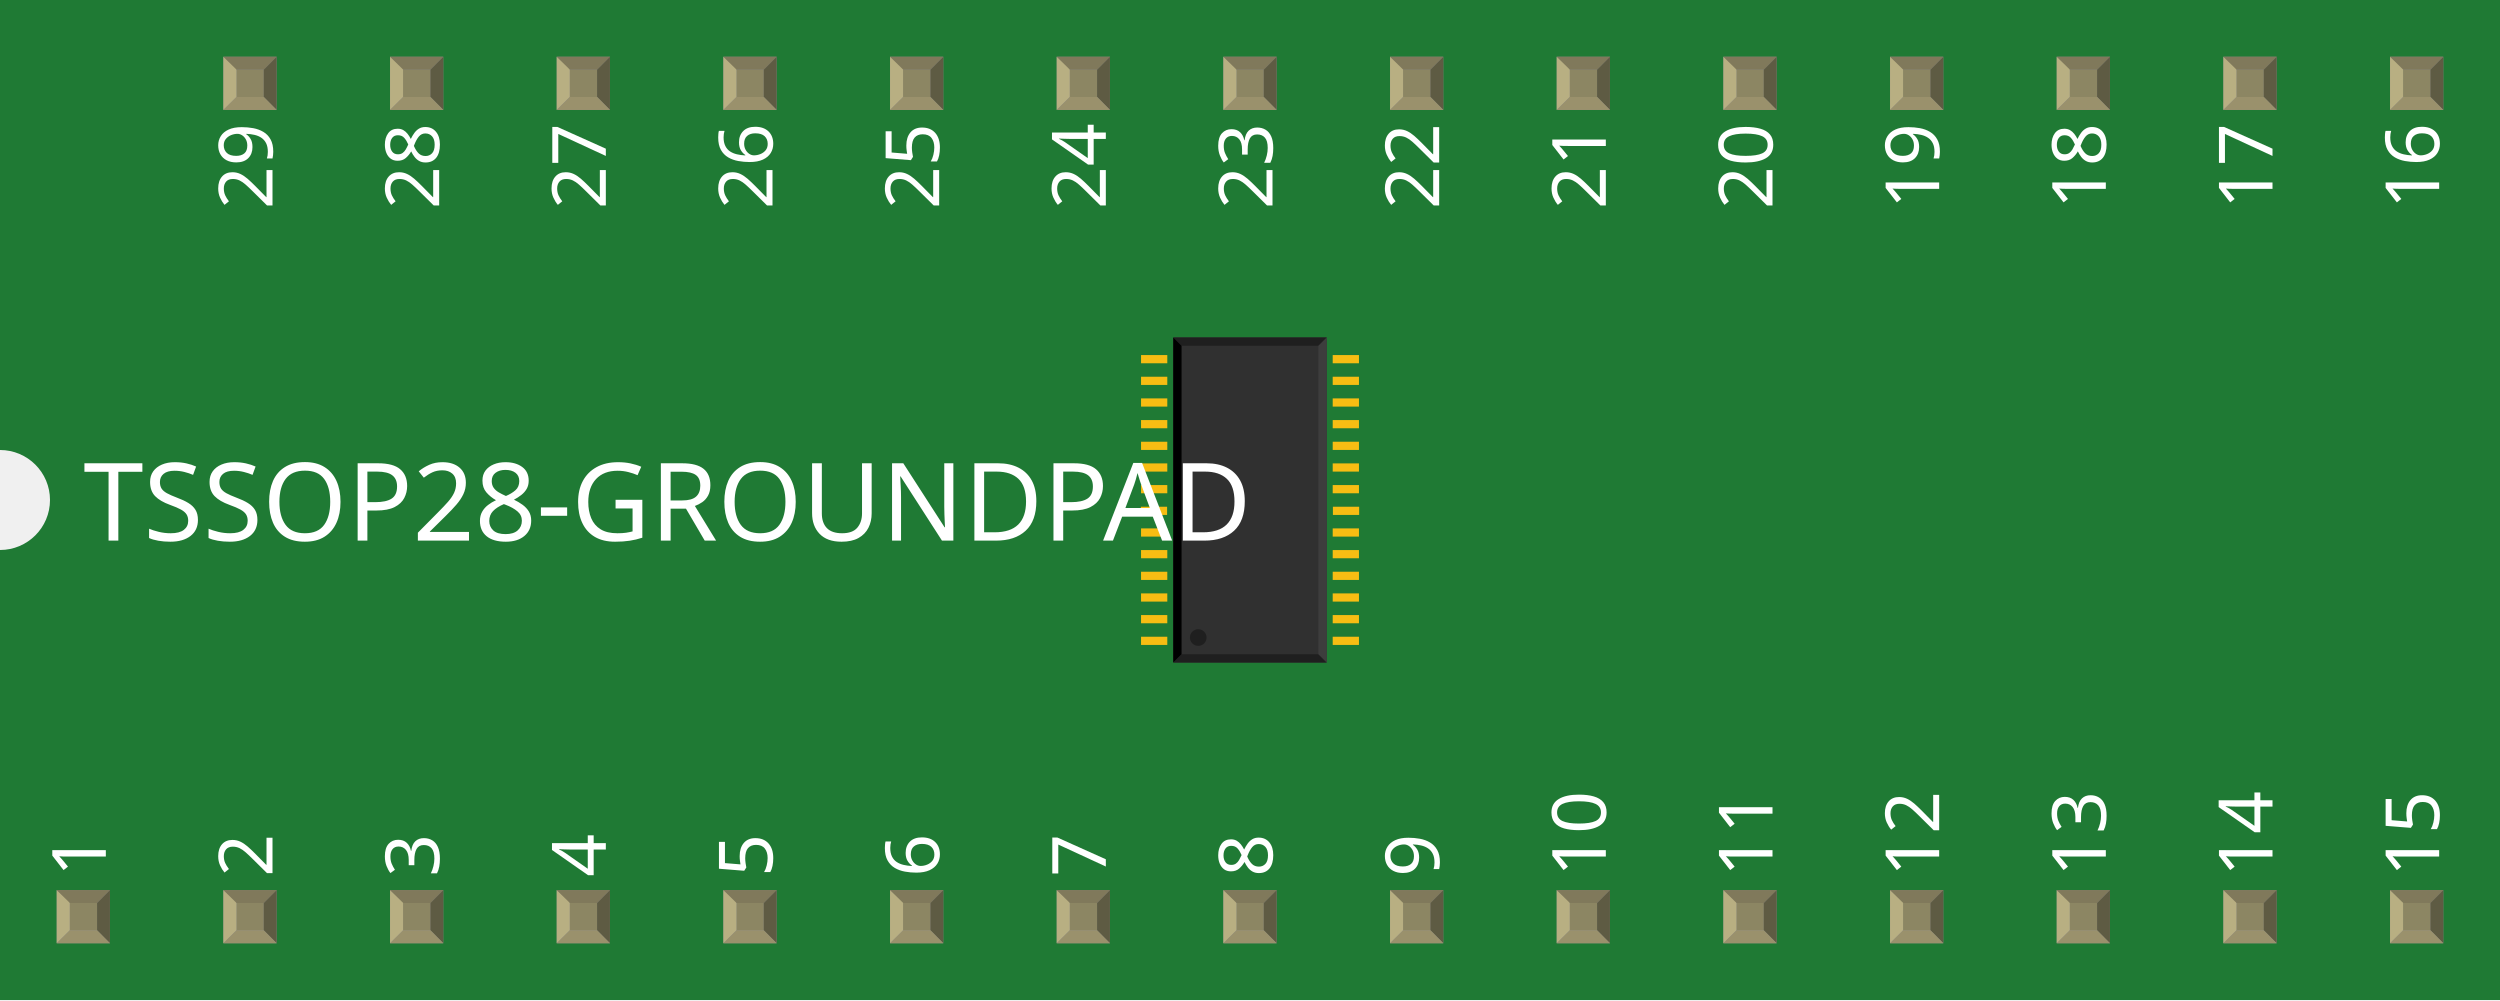
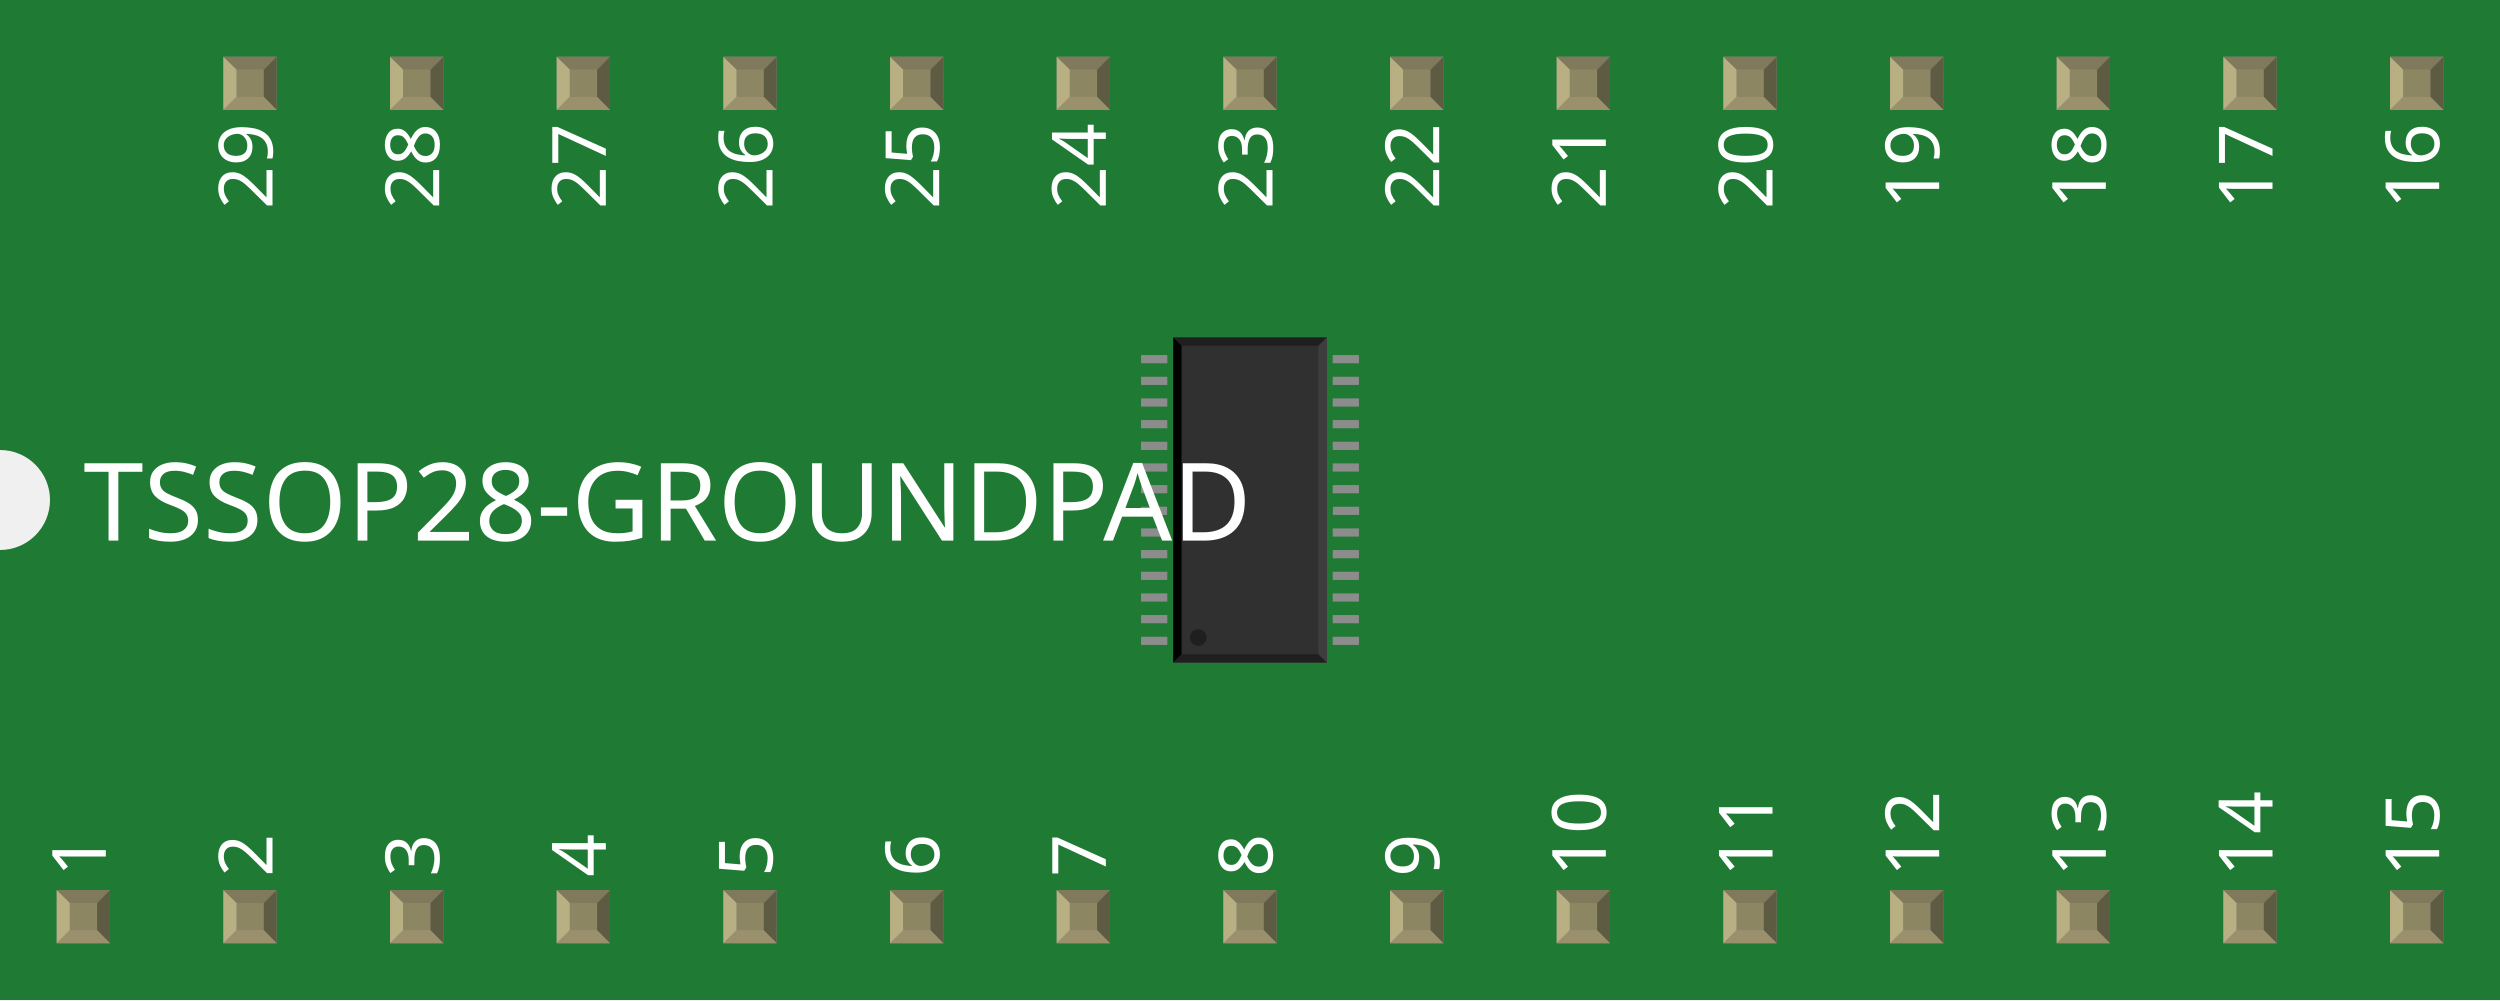
<svg xmlns="http://www.w3.org/2000/svg" width="1.5in" x="0in" version="1.2" y="0in" height="0.6in" viewBox="0 0 1500 600" baseProfile="tiny">
  <g id="breadboard">
    <g id="icon">
      <path fill="#1F7A34" stroke="none" stroke-width="0" d="M0,0L0,270A30,30 0 0 1 0,330L0,600L1500,600L1500,0L0,0z" />
      <g transform="translate(619.016,104.957)">
        <g transform="matrix(0.5, 0, 0, 0.5, 65.4921, 97.5217)">
-           <rect width="31.496" x="0.236" y="359.122" fill="#F7BD13" connectorname="14" height="9.843" stroke="none" stroke-linecap="round" stroke-width="0" />
-           <rect width="31.496" x="0.236" y="333.122" fill="#F7BD13" connectorname="13" height="9.843" stroke="none" stroke-linecap="round" stroke-width="0" />
-           <rect width="31.496" x="0.236" y="307.122" fill="#F7BD13" connectorname="12" height="9.843" stroke="none" stroke-linecap="round" stroke-width="0" />
-           <rect width="31.496" x="0.236" y="281.122" fill="#F7BD13" connectorname="11" height="9.843" stroke="none" stroke-linecap="round" stroke-width="0" />
-           <rect width="31.496" x="0.236" y="255.122" fill="#F7BD13" connectorname="10" height="9.843" stroke="none" stroke-linecap="round" stroke-width="0" />
-           <rect width="31.496" x="0.236" y="229.122" fill="#F7BD13" connectorname="9" height="9.843" stroke="none" stroke-linecap="round" stroke-width="0" />
-           <rect width="31.496" x="0" y="203.122" fill="#F7BD13" connectorname="8" height="9.843" stroke="none" stroke-linecap="round" stroke-width="0" />
-           <rect width="31.496" x="0.236" y="177.122" fill="#F7BD13" connectorname="7" height="9.843" stroke="none" stroke-linecap="round" stroke-width="0" />
-           <rect width="31.496" x="0.236" y="151.122" fill="#F7BD13" connectorname="6" height="9.843" stroke="none" stroke-linecap="round" stroke-width="0" />
-           <rect width="31.496" x="0.236" y="125.122" fill="#F7BD13" connectorname="5" height="9.843" stroke="none" stroke-linecap="round" stroke-width="0" />
-           <rect width="31.496" x="0.236" y="99.122" fill="#F7BD13" connectorname="4" height="9.843" stroke="none" stroke-linecap="round" stroke-width="0" />
-           <rect width="31.496" x="0.236" y="73.122" fill="#F7BD13" connectorname="3" height="9.843" stroke="none" stroke-linecap="round" stroke-width="0" />
-           <rect width="31.496" x="0.236" y="47.122" fill="#F7BD13" connectorname="2" height="9.843" stroke="none" stroke-linecap="round" stroke-width="0" />
-           <rect width="31.496" x="0.236" y="21.122" fill="#F7BD13" connectorname="1" height="9.843" stroke="none" stroke-linecap="round" stroke-width="0" />
-           <rect width="31.496" x="230.237" y="21.122" fill="#F7BD13" connectorname="28" height="9.843" stroke="none" stroke-linecap="round" stroke-width="0" />
-           <rect width="31.496" x="230.237" y="47.122" fill="#F7BD13" connectorname="27" height="9.843" stroke="none" stroke-linecap="round" stroke-width="0" />
-           <rect width="31.496" x="230.237" y="73.122" fill="#F7BD13" connectorname="26" height="9.843" stroke="none" stroke-linecap="round" stroke-width="0" />
-           <rect width="31.496" x="230.237" y="99.122" fill="#F7BD13" connectorname="25" height="9.843" stroke="none" stroke-linecap="round" stroke-width="0" />
-           <rect width="31.496" x="230.237" y="125.122" fill="#F7BD13" connectorname="24" height="9.843" stroke="none" stroke-linecap="round" stroke-width="0" />
-           <rect width="31.496" x="230.237" y="151.122" fill="#F7BD13" connectorname="23" height="9.843" stroke="none" stroke-linecap="round" stroke-width="0" />
-           <rect width="31.496" x="230.237" y="177.122" fill="#F7BD13" connectorname="22" height="9.843" stroke="none" stroke-linecap="round" stroke-width="0" />
-           <rect width="31.496" x="230.473" y="203.122" fill="#F7BD13" connectorname="21" height="9.843" stroke="none" stroke-linecap="round" stroke-width="0" />
-           <rect width="31.496" x="230.237" y="229.122" fill="#F7BD13" connectorname="20" height="9.843" stroke="none" stroke-linecap="round" stroke-width="0" />
-           <rect width="31.496" x="230.237" y="255.122" fill="#F7BD13" connectorname="19" height="9.843" stroke="none" stroke-linecap="round" stroke-width="0" />
-           <rect width="31.496" x="230.237" y="281.122" fill="#F7BD13" connectorname="18" height="9.843" stroke="none" stroke-linecap="round" stroke-width="0" />
-           <rect width="31.496" x="230.237" y="307.122" fill="#F7BD13" connectorname="17" height="9.843" stroke="none" stroke-linecap="round" stroke-width="0" />
-           <rect width="31.496" x="230.237" y="333.122" fill="#F7BD13" connectorname="16" height="9.843" stroke="none" stroke-linecap="round" stroke-width="0" />
-           <rect width="31.496" x="230.237" y="359.122" fill="#F7BD13" connectorname="15" height="9.843" stroke="none" stroke-linecap="round" stroke-width="0" />
-           <rect width="125.984" x="67.992" y="65.13" fill="#F7BD13" connectorname="29" height="259.843" stroke="none" stroke-linecap="round" stroke-width="0" />
+           <rect width="31.496" x="0.236" y="359.122" fill="#8c8c8c" connectorname="14" height="9.843" stroke="none" stroke-linecap="round" stroke-width="0" />
+           <rect width="31.496" x="0.236" y="333.122" fill="#8c8c8c" connectorname="13" height="9.843" stroke="none" stroke-linecap="round" stroke-width="0" />
+           <rect width="31.496" x="0.236" y="307.122" fill="#8c8c8c" connectorname="12" height="9.843" stroke="none" stroke-linecap="round" stroke-width="0" />
+           <rect width="31.496" x="0.236" y="281.122" fill="#8c8c8c" connectorname="11" height="9.843" stroke="none" stroke-linecap="round" stroke-width="0" />
+           <rect width="31.496" x="0.236" y="255.122" fill="#8c8c8c" connectorname="10" height="9.843" stroke="none" stroke-linecap="round" stroke-width="0" />
+           <rect width="31.496" x="0.236" y="229.122" fill="#8c8c8c" connectorname="9" height="9.843" stroke="none" stroke-linecap="round" stroke-width="0" />
+           <rect width="31.496" x="0" y="203.122" fill="#8c8c8c" connectorname="8" height="9.843" stroke="none" stroke-linecap="round" stroke-width="0" />
+           <rect width="31.496" x="0.236" y="177.122" fill="#8c8c8c" connectorname="7" height="9.843" stroke="none" stroke-linecap="round" stroke-width="0" />
+           <rect width="31.496" x="0.236" y="151.122" fill="#8c8c8c" connectorname="6" height="9.843" stroke="none" stroke-linecap="round" stroke-width="0" />
+           <rect width="31.496" x="0.236" y="125.122" fill="#8c8c8c" connectorname="5" height="9.843" stroke="none" stroke-linecap="round" stroke-width="0" />
+           <rect width="31.496" x="0.236" y="99.122" fill="#8c8c8c" connectorname="4" height="9.843" stroke="none" stroke-linecap="round" stroke-width="0" />
+           <rect width="31.496" x="0.236" y="73.122" fill="#8c8c8c" connectorname="3" height="9.843" stroke="none" stroke-linecap="round" stroke-width="0" />
+           <rect width="31.496" x="0.236" y="47.122" fill="#8c8c8c" connectorname="2" height="9.843" stroke="none" stroke-linecap="round" stroke-width="0" />
+           <rect width="31.496" x="0.236" y="21.122" fill="#8c8c8c" connectorname="1" height="9.843" stroke="none" stroke-linecap="round" stroke-width="0" />
+           <rect width="31.496" x="230.237" y="21.122" fill="#8c8c8c" connectorname="28" height="9.843" stroke="none" stroke-linecap="round" stroke-width="0" />
+           <rect width="31.496" x="230.237" y="47.122" fill="#8c8c8c" connectorname="27" height="9.843" stroke="none" stroke-linecap="round" stroke-width="0" />
+           <rect width="31.496" x="230.237" y="73.122" fill="#8c8c8c" connectorname="26" height="9.843" stroke="none" stroke-linecap="round" stroke-width="0" />
+           <rect width="31.496" x="230.237" y="99.122" fill="#8c8c8c" connectorname="25" height="9.843" stroke="none" stroke-linecap="round" stroke-width="0" />
+           <rect width="31.496" x="230.237" y="125.122" fill="#8c8c8c" connectorname="24" height="9.843" stroke="none" stroke-linecap="round" stroke-width="0" />
+           <rect width="31.496" x="230.237" y="151.122" fill="#8c8c8c" connectorname="23" height="9.843" stroke="none" stroke-linecap="round" stroke-width="0" />
+           <rect width="31.496" x="230.237" y="177.122" fill="#8c8c8c" connectorname="22" height="9.843" stroke="none" stroke-linecap="round" stroke-width="0" />
+           <rect width="31.496" x="230.473" y="203.122" fill="#8c8c8c" connectorname="21" height="9.843" stroke="none" stroke-linecap="round" stroke-width="0" />
+           <rect width="31.496" x="230.237" y="229.122" fill="#8c8c8c" connectorname="20" height="9.843" stroke="none" stroke-linecap="round" stroke-width="0" />
+           <rect width="31.496" x="230.237" y="255.122" fill="#8c8c8c" connectorname="19" height="9.843" stroke="none" stroke-linecap="round" stroke-width="0" />
+           <rect width="31.496" x="230.237" y="281.122" fill="#8c8c8c" connectorname="18" height="9.843" stroke="none" stroke-linecap="round" stroke-width="0" />
+           <rect width="31.496" x="230.237" y="307.122" fill="#8c8c8c" connectorname="17" height="9.843" stroke="none" stroke-linecap="round" stroke-width="0" />
+           <rect width="31.496" x="230.237" y="333.122" fill="#8c8c8c" connectorname="16" height="9.843" stroke="none" stroke-linecap="round" stroke-width="0" />
+           <rect width="31.496" x="230.237" y="359.122" fill="#8c8c8c" connectorname="15" height="9.843" stroke="none" stroke-linecap="round" stroke-width="0" />
+           <rect width="125.984" x="67.992" y="65.13" fill="#8c8c8c" connectorname="29" height="259.843" stroke="none" stroke-linecap="round" stroke-width="0" />
          <rect width="184.228" x="38.87" y="0" fill="#303030" height="390.087" stroke="none" stroke-width="0" />
          <polygon fill="#1f1f1f" points="38.87,0 223.098,0 213.098,10 48.87,10" />
          <polygon fill="#1f1f1f" points="38.87,390.087 223.098,390.087 213.098,380.087 48.87,380.087" />
          <polygon fill="#000000" points="38.87,0 38.87,390.087 48.87,380.087 48.87,10" />
          <polygon fill="#3d3d3d" points="223.098,0 223.098,390.087 213.098,380.087 213.098,10" />
          <circle fill="#1f1f1f" cx="68.87" cy="360.087" stroke="none" r="10" stroke-width="0" />
        </g>
      </g>
      <text x="50" y="324.375" font-family="OCRA" fill="white" text-anchor="start" stroke="none" id="label" stroke-width="0" font-size="65">TSSOP28-GROUNDPAD</text>
      <g transform="translate(63.5,526.05)">
        <g transform="rotate(-90)">
          <text x="0" y="0" font-family="OCRA" fill="white" text-anchor="start" stroke="none" stroke-width="0" font-size="45">1</text>
        </g>
      </g>
      <g transform="translate(163.5,526.05)">
        <g transform="rotate(-90)">
          <text x="0" y="0" font-family="OCRA" fill="white" text-anchor="start" stroke="none" stroke-width="0" font-size="45">2</text>
        </g>
      </g>
      <g transform="translate(163.5,73.95)">
        <g transform="rotate(-90)">
          <text x="0" y="0" font-family="OCRA" fill="white" text-anchor="end" stroke="none" stroke-width="0" font-size="45">29</text>
        </g>
      </g>
      <g transform="translate(263.5,526.05)">
        <g transform="rotate(-90)">
          <text x="0" y="0" font-family="OCRA" fill="white" text-anchor="start" stroke="none" stroke-width="0" font-size="45">3</text>
        </g>
      </g>
      <g transform="translate(263.5,73.95)">
        <g transform="rotate(-90)">
          <text x="0" y="0" font-family="OCRA" fill="white" text-anchor="end" stroke="none" stroke-width="0" font-size="45">28</text>
        </g>
      </g>
      <g transform="translate(363.5,526.05)">
        <g transform="rotate(-90)">
          <text x="0" y="0" font-family="OCRA" fill="white" text-anchor="start" stroke="none" stroke-width="0" font-size="45">4</text>
        </g>
      </g>
      <g transform="translate(363.5,73.95)">
        <g transform="rotate(-90)">
          <text x="0" y="0" font-family="OCRA" fill="white" text-anchor="end" stroke="none" stroke-width="0" font-size="45">27</text>
        </g>
      </g>
      <g transform="translate(463.5,526.05)">
        <g transform="rotate(-90)">
          <text x="0" y="0" font-family="OCRA" fill="white" text-anchor="start" stroke="none" stroke-width="0" font-size="45">5</text>
        </g>
      </g>
      <g transform="translate(463.5,73.95)">
        <g transform="rotate(-90)">
          <text x="0" y="0" font-family="OCRA" fill="white" text-anchor="end" stroke="none" stroke-width="0" font-size="45">26</text>
        </g>
      </g>
      <g transform="translate(563.5,526.05)">
        <g transform="rotate(-90)">
          <text x="0" y="0" font-family="OCRA" fill="white" text-anchor="start" stroke="none" stroke-width="0" font-size="45">6</text>
        </g>
      </g>
      <g transform="translate(563.5,73.95)">
        <g transform="rotate(-90)">
          <text x="0" y="0" font-family="OCRA" fill="white" text-anchor="end" stroke="none" stroke-width="0" font-size="45">25</text>
        </g>
      </g>
      <g transform="translate(663.5,526.05)">
        <g transform="rotate(-90)">
          <text x="0" y="0" font-family="OCRA" fill="white" text-anchor="start" stroke="none" stroke-width="0" font-size="45">7</text>
        </g>
      </g>
      <g transform="translate(663.5,73.95)">
        <g transform="rotate(-90)">
          <text x="0" y="0" font-family="OCRA" fill="white" text-anchor="end" stroke="none" stroke-width="0" font-size="45">24</text>
        </g>
      </g>
      <g transform="translate(763.5,526.05)">
        <g transform="rotate(-90)">
          <text x="0" y="0" font-family="OCRA" fill="white" text-anchor="start" stroke="none" stroke-width="0" font-size="45">8</text>
        </g>
      </g>
      <g transform="translate(763.5,73.95)">
        <g transform="rotate(-90)">
          <text x="0" y="0" font-family="OCRA" fill="white" text-anchor="end" stroke="none" stroke-width="0" font-size="45">23</text>
        </g>
      </g>
      <g transform="translate(863.5,526.05)">
        <g transform="rotate(-90)">
          <text x="0" y="0" font-family="OCRA" fill="white" text-anchor="start" stroke="none" stroke-width="0" font-size="45">9</text>
        </g>
      </g>
      <g transform="translate(863.5,73.95)">
        <g transform="rotate(-90)">
          <text x="0" y="0" font-family="OCRA" fill="white" text-anchor="end" stroke="none" stroke-width="0" font-size="45">22</text>
        </g>
      </g>
      <g transform="translate(963.5,526.05)">
        <g transform="rotate(-90)">
          <text x="0" y="0" font-family="OCRA" fill="white" text-anchor="start" stroke="none" stroke-width="0" font-size="45">10</text>
        </g>
      </g>
      <g transform="translate(963.5,73.95)">
        <g transform="rotate(-90)">
          <text x="0" y="0" font-family="OCRA" fill="white" text-anchor="end" stroke="none" stroke-width="0" font-size="45">21</text>
        </g>
      </g>
      <g transform="translate(1063.5,526.05)">
        <g transform="rotate(-90)">
          <text x="0" y="0" font-family="OCRA" fill="white" text-anchor="start" stroke="none" stroke-width="0" font-size="45">11</text>
        </g>
      </g>
      <g transform="translate(1063.5,73.95)">
        <g transform="rotate(-90)">
          <text x="0" y="0" font-family="OCRA" fill="white" text-anchor="end" stroke="none" stroke-width="0" font-size="45">20</text>
        </g>
      </g>
      <g transform="translate(1163.5,526.05)">
        <g transform="rotate(-90)">
          <text x="0" y="0" font-family="OCRA" fill="white" text-anchor="start" stroke="none" stroke-width="0" font-size="45">12</text>
        </g>
      </g>
      <g transform="translate(1163.5,73.95)">
        <g transform="rotate(-90)">
          <text x="0" y="0" font-family="OCRA" fill="white" text-anchor="end" stroke="none" stroke-width="0" font-size="45">19</text>
        </g>
      </g>
      <g transform="translate(1263.5,526.05)">
        <g transform="rotate(-90)">
          <text x="0" y="0" font-family="OCRA" fill="white" text-anchor="start" stroke="none" stroke-width="0" font-size="45">13</text>
        </g>
      </g>
      <g transform="translate(1263.5,73.95)">
        <g transform="rotate(-90)">
          <text x="0" y="0" font-family="OCRA" fill="white" text-anchor="end" stroke="none" stroke-width="0" font-size="45">18</text>
        </g>
      </g>
      <g transform="translate(1363.5,526.05)">
        <g transform="rotate(-90)">
          <text x="0" y="0" font-family="OCRA" fill="white" text-anchor="start" stroke="none" stroke-width="0" font-size="45">14</text>
        </g>
      </g>
      <g transform="translate(1363.5,73.95)">
        <g transform="rotate(-90)">
          <text x="0" y="0" font-family="OCRA" fill="white" text-anchor="end" stroke="none" stroke-width="0" font-size="45">17</text>
        </g>
      </g>
      <g transform="translate(1463.5,526.05)">
        <g transform="rotate(-90)">
          <text x="0" y="0" font-family="OCRA" fill="white" text-anchor="start" stroke="none" stroke-width="0" font-size="45">15</text>
        </g>
      </g>
      <g transform="translate(1463.5,73.95)">
        <g transform="rotate(-90)">
          <text x="0" y="0" font-family="OCRA" fill="white" text-anchor="end" stroke="none" stroke-width="0" font-size="45">16</text>
        </g>
      </g>
    </g>
    <g transform="translate(34.035,534.05)">
      <rect width="31.93" x="0" y="0" fill="#8D8C8C" height="31.9" id="connector0pin" />
      <rect width="16.444" x="7.792" y="7.735" fill="#8C8663" height="16.415" />
      <polygon fill="#B8AF82" points="0,31.9,7.792,24.137,7.792,6.972,0,0" />
      <polygon fill="#80795B" points="24.208,7.763,7.903,7.763,0,0,31.93,0" />
      <polygon fill="#5E5B43" points="24.208,24.137,24.208,7.763,31.93,0,31.93,31.9" />
      <polygon fill="#9A916C" points="0,31.9,7.875,24.137,24.208,24.137,31.93,31.9" />
    </g>
    <g transform="translate(134.035,534.05)">
      <rect width="31.93" x="0" y="0" fill="#8D8C8C" height="31.9" id="connector1pin" />
      <rect width="16.444" x="7.792" y="7.735" fill="#8C8663" height="16.415" />
      <polygon fill="#B8AF82" points="0,31.9,7.792,24.137,7.792,6.972,0,0" />
      <polygon fill="#80795B" points="24.208,7.763,7.903,7.763,0,0,31.93,0" />
      <polygon fill="#5E5B43" points="24.208,24.137,24.208,7.763,31.93,0,31.93,31.9" />
      <polygon fill="#9A916C" points="0,31.9,7.875,24.137,24.208,24.137,31.93,31.9" />
    </g>
    <g transform="translate(134.035,34.05)">
      <rect width="31.93" x="0" y="0" fill="#8D8C8C" height="31.9" id="connector28pin" />
      <rect width="16.444" x="7.792" y="7.735" fill="#8C8663" height="16.415" />
      <polygon fill="#B8AF82" points="0,31.9,7.792,24.137,7.792,6.972,0,0" />
      <polygon fill="#80795B" points="24.208,7.763,7.903,7.763,0,0,31.93,0" />
      <polygon fill="#5E5B43" points="24.208,24.137,24.208,7.763,31.93,0,31.93,31.9" />
      <polygon fill="#9A916C" points="0,31.9,7.875,24.137,24.208,24.137,31.93,31.9" />
    </g>
    <g transform="translate(234.035,534.05)">
      <rect width="31.93" x="0" y="0" fill="#8D8C8C" height="31.9" id="connector2pin" />
      <rect width="16.444" x="7.792" y="7.735" fill="#8C8663" height="16.415" />
      <polygon fill="#B8AF82" points="0,31.9,7.792,24.137,7.792,6.972,0,0" />
      <polygon fill="#80795B" points="24.208,7.763,7.903,7.763,0,0,31.93,0" />
      <polygon fill="#5E5B43" points="24.208,24.137,24.208,7.763,31.93,0,31.93,31.9" />
      <polygon fill="#9A916C" points="0,31.9,7.875,24.137,24.208,24.137,31.93,31.9" />
    </g>
    <g transform="translate(234.035,34.05)">
      <rect width="31.93" x="0" y="0" fill="#8D8C8C" height="31.9" id="connector27pin" />
      <rect width="16.444" x="7.792" y="7.735" fill="#8C8663" height="16.415" />
      <polygon fill="#B8AF82" points="0,31.9,7.792,24.137,7.792,6.972,0,0" />
      <polygon fill="#80795B" points="24.208,7.763,7.903,7.763,0,0,31.93,0" />
      <polygon fill="#5E5B43" points="24.208,24.137,24.208,7.763,31.93,0,31.93,31.9" />
      <polygon fill="#9A916C" points="0,31.9,7.875,24.137,24.208,24.137,31.93,31.9" />
    </g>
    <g transform="translate(334.035,534.05)">
      <rect width="31.93" x="0" y="0" fill="#8D8C8C" height="31.9" id="connector3pin" />
      <rect width="16.444" x="7.792" y="7.735" fill="#8C8663" height="16.415" />
      <polygon fill="#B8AF82" points="0,31.9,7.792,24.137,7.792,6.972,0,0" />
      <polygon fill="#80795B" points="24.208,7.763,7.903,7.763,0,0,31.93,0" />
      <polygon fill="#5E5B43" points="24.208,24.137,24.208,7.763,31.93,0,31.93,31.9" />
      <polygon fill="#9A916C" points="0,31.9,7.875,24.137,24.208,24.137,31.93,31.9" />
    </g>
    <g transform="translate(334.035,34.05)">
      <rect width="31.93" x="0" y="0" fill="#8D8C8C" height="31.9" id="connector26pin" />
      <rect width="16.444" x="7.792" y="7.735" fill="#8C8663" height="16.415" />
      <polygon fill="#B8AF82" points="0,31.9,7.792,24.137,7.792,6.972,0,0" />
      <polygon fill="#80795B" points="24.208,7.763,7.903,7.763,0,0,31.93,0" />
      <polygon fill="#5E5B43" points="24.208,24.137,24.208,7.763,31.93,0,31.93,31.9" />
      <polygon fill="#9A916C" points="0,31.9,7.875,24.137,24.208,24.137,31.93,31.9" />
    </g>
    <g transform="translate(434.035,534.05)">
      <rect width="31.93" x="0" y="0" fill="#8D8C8C" height="31.9" id="connector4pin" />
      <rect width="16.444" x="7.792" y="7.735" fill="#8C8663" height="16.415" />
      <polygon fill="#B8AF82" points="0,31.9,7.792,24.137,7.792,6.972,0,0" />
      <polygon fill="#80795B" points="24.208,7.763,7.903,7.763,0,0,31.93,0" />
      <polygon fill="#5E5B43" points="24.208,24.137,24.208,7.763,31.93,0,31.93,31.9" />
      <polygon fill="#9A916C" points="0,31.9,7.875,24.137,24.208,24.137,31.93,31.9" />
    </g>
    <g transform="translate(434.035,34.05)">
      <rect width="31.93" x="0" y="0" fill="#8D8C8C" height="31.9" id="connector25pin" />
      <rect width="16.444" x="7.792" y="7.735" fill="#8C8663" height="16.415" />
      <polygon fill="#B8AF82" points="0,31.9,7.792,24.137,7.792,6.972,0,0" />
      <polygon fill="#80795B" points="24.208,7.763,7.903,7.763,0,0,31.93,0" />
      <polygon fill="#5E5B43" points="24.208,24.137,24.208,7.763,31.93,0,31.93,31.9" />
      <polygon fill="#9A916C" points="0,31.9,7.875,24.137,24.208,24.137,31.93,31.9" />
    </g>
    <g transform="translate(534.035,534.05)">
      <rect width="31.93" x="0" y="0" fill="#8D8C8C" height="31.9" id="connector5pin" />
      <rect width="16.444" x="7.792" y="7.735" fill="#8C8663" height="16.415" />
      <polygon fill="#B8AF82" points="0,31.9,7.792,24.137,7.792,6.972,0,0" />
      <polygon fill="#80795B" points="24.208,7.763,7.903,7.763,0,0,31.93,0" />
      <polygon fill="#5E5B43" points="24.208,24.137,24.208,7.763,31.93,0,31.93,31.9" />
      <polygon fill="#9A916C" points="0,31.9,7.875,24.137,24.208,24.137,31.93,31.9" />
    </g>
    <g transform="translate(534.035,34.05)">
      <rect width="31.93" x="0" y="0" fill="#8D8C8C" height="31.9" id="connector24pin" />
      <rect width="16.444" x="7.792" y="7.735" fill="#8C8663" height="16.415" />
      <polygon fill="#B8AF82" points="0,31.9,7.792,24.137,7.792,6.972,0,0" />
      <polygon fill="#80795B" points="24.208,7.763,7.903,7.763,0,0,31.93,0" />
      <polygon fill="#5E5B43" points="24.208,24.137,24.208,7.763,31.93,0,31.93,31.9" />
      <polygon fill="#9A916C" points="0,31.9,7.875,24.137,24.208,24.137,31.93,31.9" />
    </g>
    <g transform="translate(634.035,534.05)">
      <rect width="31.93" x="0" y="0" fill="#8D8C8C" height="31.9" id="connector6pin" />
      <rect width="16.444" x="7.792" y="7.735" fill="#8C8663" height="16.415" />
      <polygon fill="#B8AF82" points="0,31.9,7.792,24.137,7.792,6.972,0,0" />
      <polygon fill="#80795B" points="24.208,7.763,7.903,7.763,0,0,31.93,0" />
      <polygon fill="#5E5B43" points="24.208,24.137,24.208,7.763,31.93,0,31.93,31.9" />
      <polygon fill="#9A916C" points="0,31.9,7.875,24.137,24.208,24.137,31.93,31.9" />
    </g>
    <g transform="translate(634.035,34.05)">
      <rect width="31.93" x="0" y="0" fill="#8D8C8C" height="31.9" id="connector23pin" />
      <rect width="16.444" x="7.792" y="7.735" fill="#8C8663" height="16.415" />
      <polygon fill="#B8AF82" points="0,31.9,7.792,24.137,7.792,6.972,0,0" />
      <polygon fill="#80795B" points="24.208,7.763,7.903,7.763,0,0,31.93,0" />
      <polygon fill="#5E5B43" points="24.208,24.137,24.208,7.763,31.93,0,31.93,31.9" />
      <polygon fill="#9A916C" points="0,31.9,7.875,24.137,24.208,24.137,31.93,31.9" />
    </g>
    <g transform="translate(734.035,534.05)">
      <rect width="31.93" x="0" y="0" fill="#8D8C8C" height="31.9" id="connector7pin" />
      <rect width="16.444" x="7.792" y="7.735" fill="#8C8663" height="16.415" />
      <polygon fill="#B8AF82" points="0,31.9,7.792,24.137,7.792,6.972,0,0" />
      <polygon fill="#80795B" points="24.208,7.763,7.903,7.763,0,0,31.93,0" />
      <polygon fill="#5E5B43" points="24.208,24.137,24.208,7.763,31.93,0,31.93,31.9" />
      <polygon fill="#9A916C" points="0,31.9,7.875,24.137,24.208,24.137,31.93,31.9" />
    </g>
    <g transform="translate(734.035,34.05)">
      <rect width="31.93" x="0" y="0" fill="#8D8C8C" height="31.9" id="connector22pin" />
      <rect width="16.444" x="7.792" y="7.735" fill="#8C8663" height="16.415" />
      <polygon fill="#B8AF82" points="0,31.9,7.792,24.137,7.792,6.972,0,0" />
      <polygon fill="#80795B" points="24.208,7.763,7.903,7.763,0,0,31.93,0" />
      <polygon fill="#5E5B43" points="24.208,24.137,24.208,7.763,31.93,0,31.93,31.9" />
      <polygon fill="#9A916C" points="0,31.9,7.875,24.137,24.208,24.137,31.93,31.9" />
    </g>
    <g transform="translate(834.035,534.05)">
      <rect width="31.93" x="0" y="0" fill="#8D8C8C" height="31.9" id="connector8pin" />
      <rect width="16.444" x="7.792" y="7.735" fill="#8C8663" height="16.415" />
      <polygon fill="#B8AF82" points="0,31.9,7.792,24.137,7.792,6.972,0,0" />
      <polygon fill="#80795B" points="24.208,7.763,7.903,7.763,0,0,31.93,0" />
      <polygon fill="#5E5B43" points="24.208,24.137,24.208,7.763,31.93,0,31.93,31.9" />
      <polygon fill="#9A916C" points="0,31.9,7.875,24.137,24.208,24.137,31.93,31.9" />
    </g>
    <g transform="translate(834.035,34.05)">
      <rect width="31.93" x="0" y="0" fill="#8D8C8C" height="31.9" id="connector21pin" />
      <rect width="16.444" x="7.792" y="7.735" fill="#8C8663" height="16.415" />
      <polygon fill="#B8AF82" points="0,31.9,7.792,24.137,7.792,6.972,0,0" />
      <polygon fill="#80795B" points="24.208,7.763,7.903,7.763,0,0,31.93,0" />
      <polygon fill="#5E5B43" points="24.208,24.137,24.208,7.763,31.93,0,31.93,31.9" />
      <polygon fill="#9A916C" points="0,31.9,7.875,24.137,24.208,24.137,31.93,31.9" />
    </g>
    <g transform="translate(934.035,534.05)">
      <rect width="31.93" x="0" y="0" fill="#8D8C8C" height="31.9" id="connector9pin" />
      <rect width="16.444" x="7.792" y="7.735" fill="#8C8663" height="16.415" />
      <polygon fill="#B8AF82" points="0,31.9,7.792,24.137,7.792,6.972,0,0" />
      <polygon fill="#80795B" points="24.208,7.763,7.903,7.763,0,0,31.93,0" />
      <polygon fill="#5E5B43" points="24.208,24.137,24.208,7.763,31.93,0,31.93,31.9" />
      <polygon fill="#9A916C" points="0,31.9,7.875,24.137,24.208,24.137,31.93,31.9" />
    </g>
    <g transform="translate(934.035,34.05)">
      <rect width="31.93" x="0" y="0" fill="#8D8C8C" height="31.9" id="connector20pin" />
      <rect width="16.444" x="7.792" y="7.735" fill="#8C8663" height="16.415" />
      <polygon fill="#B8AF82" points="0,31.9,7.792,24.137,7.792,6.972,0,0" />
      <polygon fill="#80795B" points="24.208,7.763,7.903,7.763,0,0,31.93,0" />
      <polygon fill="#5E5B43" points="24.208,24.137,24.208,7.763,31.93,0,31.93,31.9" />
      <polygon fill="#9A916C" points="0,31.9,7.875,24.137,24.208,24.137,31.93,31.9" />
    </g>
    <g transform="translate(1034.04,534.05)">
      <rect width="31.93" x="0" y="0" fill="#8D8C8C" height="31.9" id="connector10pin" />
      <rect width="16.444" x="7.792" y="7.735" fill="#8C8663" height="16.415" />
      <polygon fill="#B8AF82" points="0,31.9,7.792,24.137,7.792,6.972,0,0" />
      <polygon fill="#80795B" points="24.208,7.763,7.903,7.763,0,0,31.93,0" />
      <polygon fill="#5E5B43" points="24.208,24.137,24.208,7.763,31.93,0,31.93,31.9" />
      <polygon fill="#9A916C" points="0,31.9,7.875,24.137,24.208,24.137,31.93,31.9" />
    </g>
    <g transform="translate(1034.04,34.05)">
      <rect width="31.93" x="0" y="0" fill="#8D8C8C" height="31.9" id="connector19pin" />
      <rect width="16.444" x="7.792" y="7.735" fill="#8C8663" height="16.415" />
      <polygon fill="#B8AF82" points="0,31.9,7.792,24.137,7.792,6.972,0,0" />
      <polygon fill="#80795B" points="24.208,7.763,7.903,7.763,0,0,31.93,0" />
      <polygon fill="#5E5B43" points="24.208,24.137,24.208,7.763,31.93,0,31.93,31.9" />
      <polygon fill="#9A916C" points="0,31.9,7.875,24.137,24.208,24.137,31.93,31.9" />
    </g>
    <g transform="translate(1134.04,534.05)">
      <rect width="31.93" x="0" y="0" fill="#8D8C8C" height="31.9" id="connector11pin" />
      <rect width="16.444" x="7.792" y="7.735" fill="#8C8663" height="16.415" />
      <polygon fill="#B8AF82" points="0,31.9,7.792,24.137,7.792,6.972,0,0" />
      <polygon fill="#80795B" points="24.208,7.763,7.903,7.763,0,0,31.93,0" />
      <polygon fill="#5E5B43" points="24.208,24.137,24.208,7.763,31.93,0,31.93,31.9" />
      <polygon fill="#9A916C" points="0,31.9,7.875,24.137,24.208,24.137,31.93,31.9" />
    </g>
    <g transform="translate(1134.04,34.05)">
      <rect width="31.93" x="0" y="0" fill="#8D8C8C" height="31.9" id="connector18pin" />
      <rect width="16.444" x="7.792" y="7.735" fill="#8C8663" height="16.415" />
      <polygon fill="#B8AF82" points="0,31.9,7.792,24.137,7.792,6.972,0,0" />
      <polygon fill="#80795B" points="24.208,7.763,7.903,7.763,0,0,31.93,0" />
      <polygon fill="#5E5B43" points="24.208,24.137,24.208,7.763,31.93,0,31.93,31.9" />
      <polygon fill="#9A916C" points="0,31.9,7.875,24.137,24.208,24.137,31.93,31.9" />
    </g>
    <g transform="translate(1234.04,534.05)">
      <rect width="31.93" x="0" y="0" fill="#8D8C8C" height="31.9" id="connector12pin" />
      <rect width="16.444" x="7.792" y="7.735" fill="#8C8663" height="16.415" />
      <polygon fill="#B8AF82" points="0,31.9,7.792,24.137,7.792,6.972,0,0" />
      <polygon fill="#80795B" points="24.208,7.763,7.903,7.763,0,0,31.93,0" />
      <polygon fill="#5E5B43" points="24.208,24.137,24.208,7.763,31.93,0,31.93,31.9" />
      <polygon fill="#9A916C" points="0,31.9,7.875,24.137,24.208,24.137,31.93,31.9" />
    </g>
    <g transform="translate(1234.04,34.05)">
      <rect width="31.93" x="0" y="0" fill="#8D8C8C" height="31.9" id="connector17pin" />
      <rect width="16.444" x="7.792" y="7.735" fill="#8C8663" height="16.415" />
      <polygon fill="#B8AF82" points="0,31.9,7.792,24.137,7.792,6.972,0,0" />
      <polygon fill="#80795B" points="24.208,7.763,7.903,7.763,0,0,31.93,0" />
      <polygon fill="#5E5B43" points="24.208,24.137,24.208,7.763,31.93,0,31.93,31.9" />
      <polygon fill="#9A916C" points="0,31.9,7.875,24.137,24.208,24.137,31.93,31.9" />
    </g>
    <g transform="translate(1334.04,534.05)">
      <rect width="31.93" x="0" y="0" fill="#8D8C8C" height="31.9" id="connector13pin" />
      <rect width="16.444" x="7.792" y="7.735" fill="#8C8663" height="16.415" />
      <polygon fill="#B8AF82" points="0,31.9,7.792,24.137,7.792,6.972,0,0" />
      <polygon fill="#80795B" points="24.208,7.763,7.903,7.763,0,0,31.93,0" />
      <polygon fill="#5E5B43" points="24.208,24.137,24.208,7.763,31.93,0,31.93,31.9" />
      <polygon fill="#9A916C" points="0,31.9,7.875,24.137,24.208,24.137,31.93,31.9" />
    </g>
    <g transform="translate(1334.04,34.05)">
      <rect width="31.93" x="0" y="0" fill="#8D8C8C" height="31.9" id="connector16pin" />
      <rect width="16.444" x="7.792" y="7.735" fill="#8C8663" height="16.415" />
      <polygon fill="#B8AF82" points="0,31.9,7.792,24.137,7.792,6.972,0,0" />
      <polygon fill="#80795B" points="24.208,7.763,7.903,7.763,0,0,31.93,0" />
      <polygon fill="#5E5B43" points="24.208,24.137,24.208,7.763,31.93,0,31.93,31.9" />
      <polygon fill="#9A916C" points="0,31.9,7.875,24.137,24.208,24.137,31.93,31.9" />
    </g>
    <g transform="translate(1434.04,534.05)">
      <rect width="31.93" x="0" y="0" fill="#8D8C8C" height="31.9" id="connector14pin" />
      <rect width="16.444" x="7.792" y="7.735" fill="#8C8663" height="16.415" />
      <polygon fill="#B8AF82" points="0,31.9,7.792,24.137,7.792,6.972,0,0" />
      <polygon fill="#80795B" points="24.208,7.763,7.903,7.763,0,0,31.93,0" />
      <polygon fill="#5E5B43" points="24.208,24.137,24.208,7.763,31.93,0,31.93,31.9" />
      <polygon fill="#9A916C" points="0,31.9,7.875,24.137,24.208,24.137,31.93,31.9" />
    </g>
    <g transform="translate(1434.04,34.05)">
      <rect width="31.93" x="0" y="0" fill="#8D8C8C" height="31.9" id="connector15pin" />
      <rect width="16.444" x="7.792" y="7.735" fill="#8C8663" height="16.415" />
      <polygon fill="#B8AF82" points="0,31.9,7.792,24.137,7.792,6.972,0,0" />
      <polygon fill="#80795B" points="24.208,7.763,7.903,7.763,0,0,31.93,0" />
      <polygon fill="#5E5B43" points="24.208,24.137,24.208,7.763,31.93,0,31.93,31.9" />
      <polygon fill="#9A916C" points="0,31.9,7.875,24.137,24.208,24.137,31.93,31.9" />
    </g>
  </g>
</svg>
